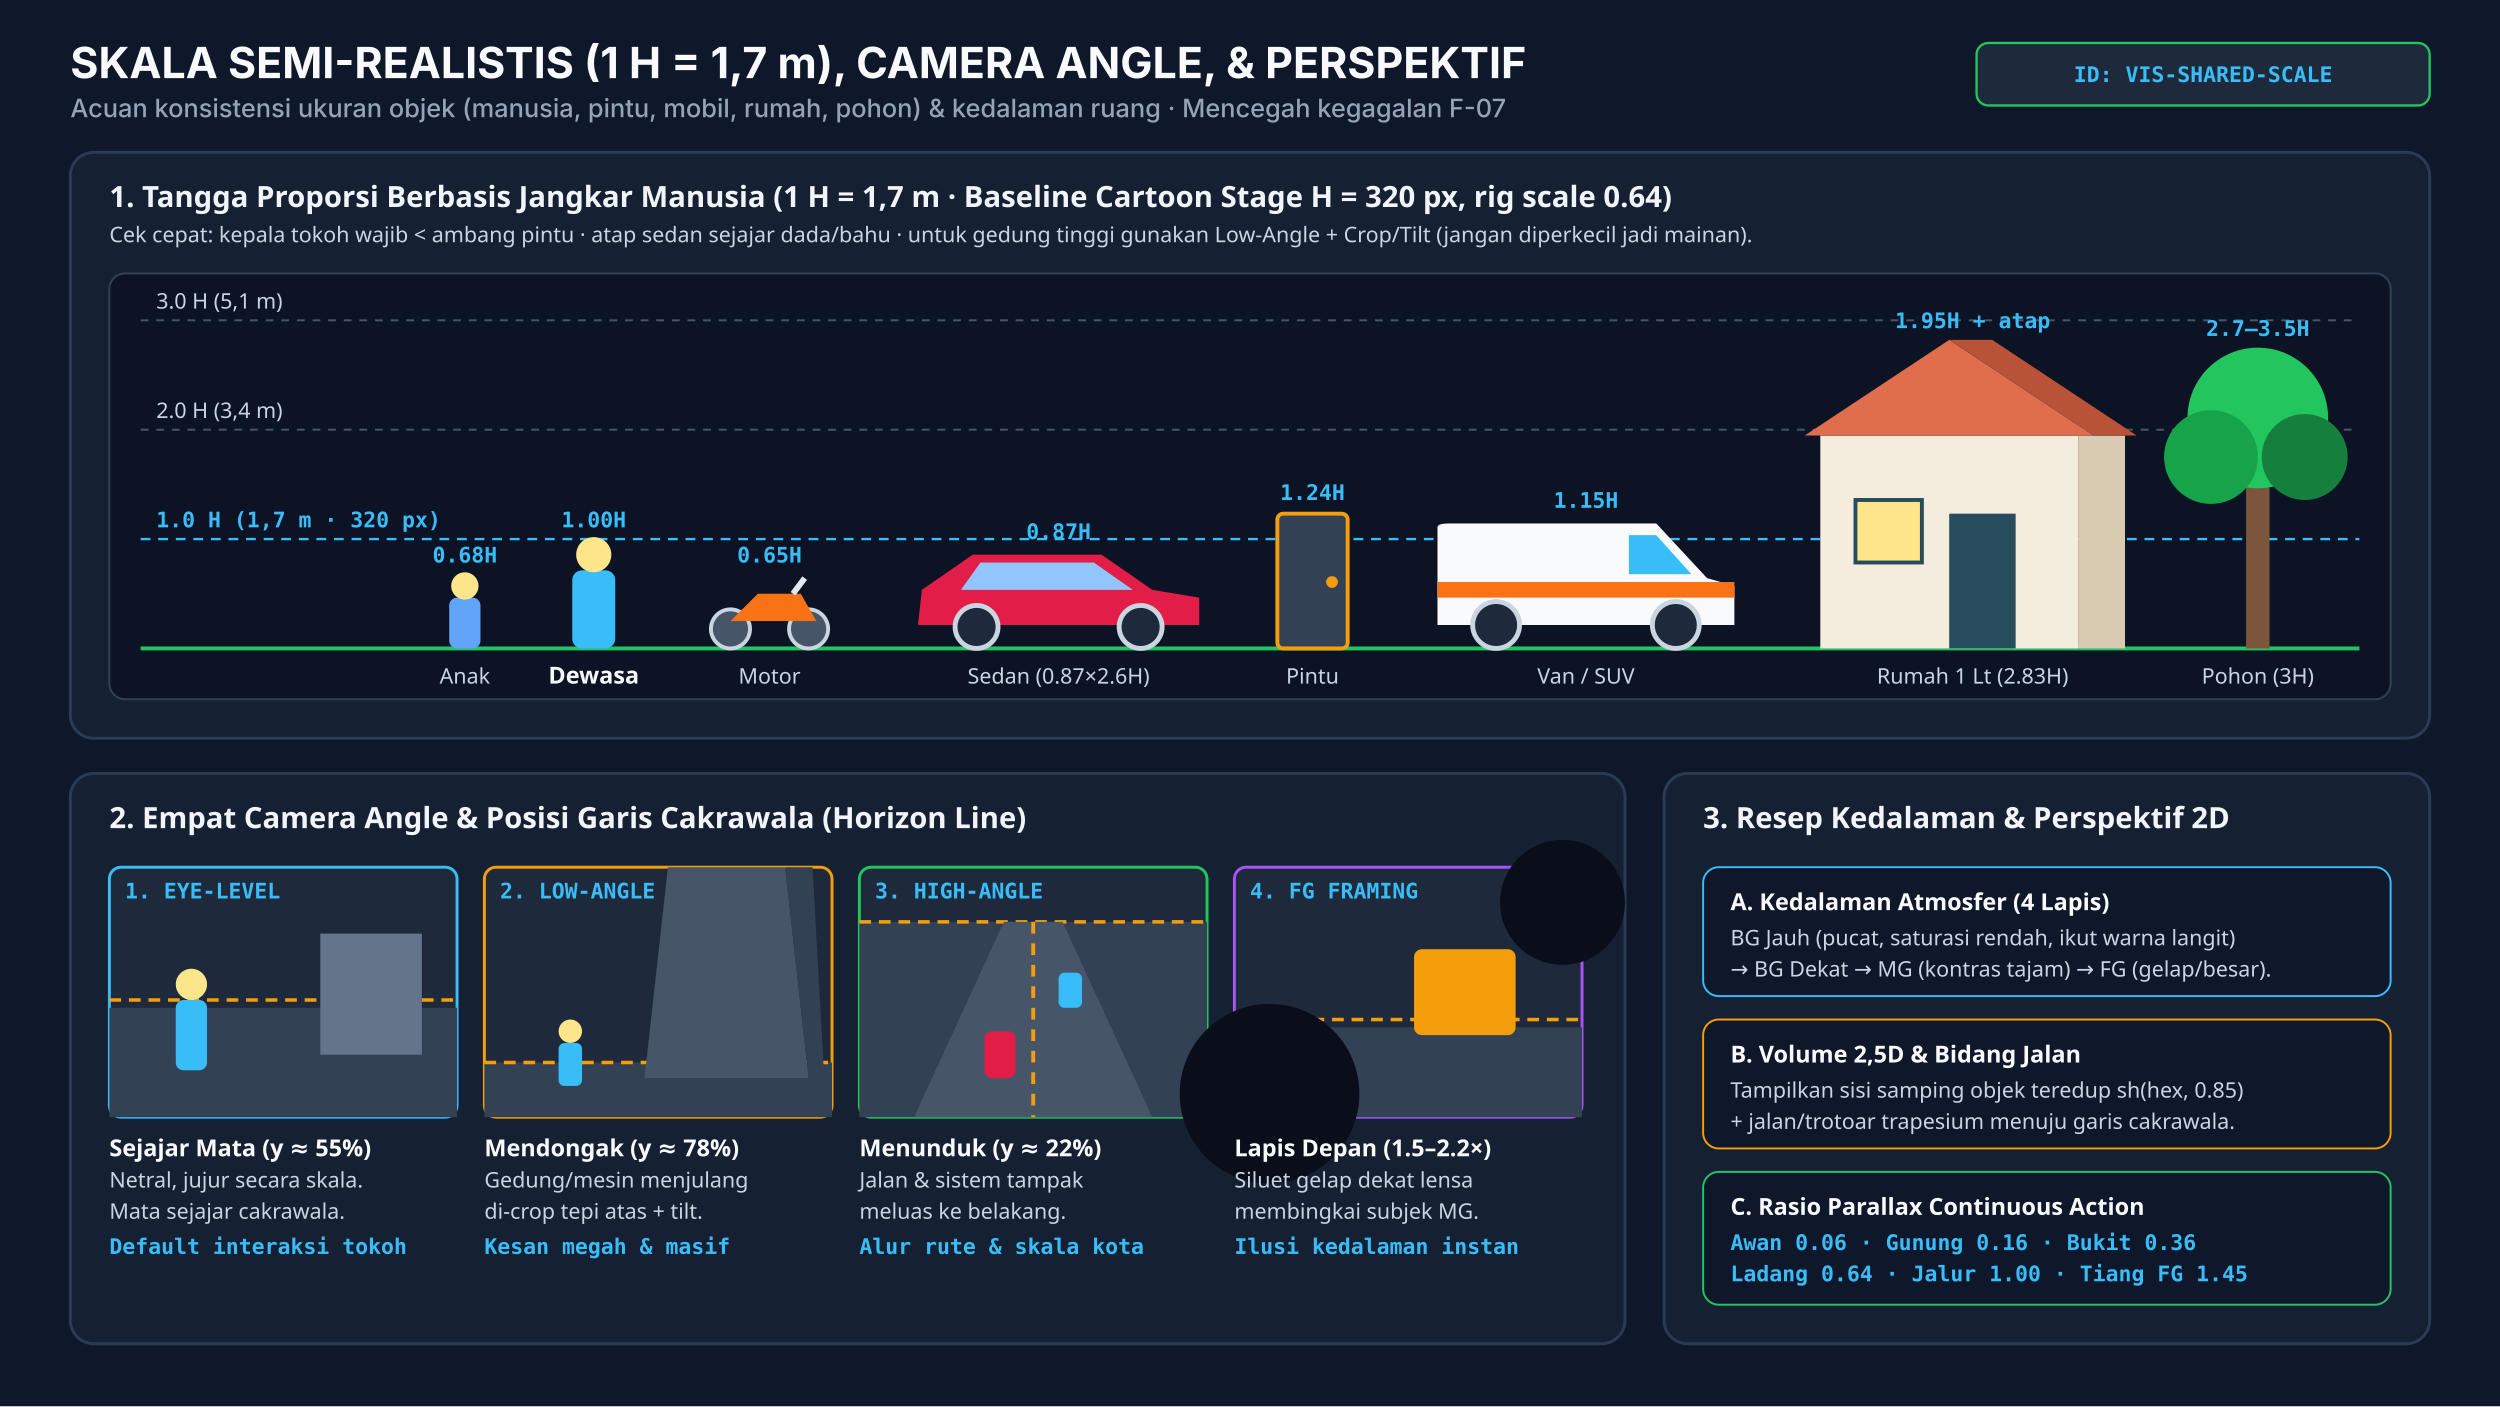
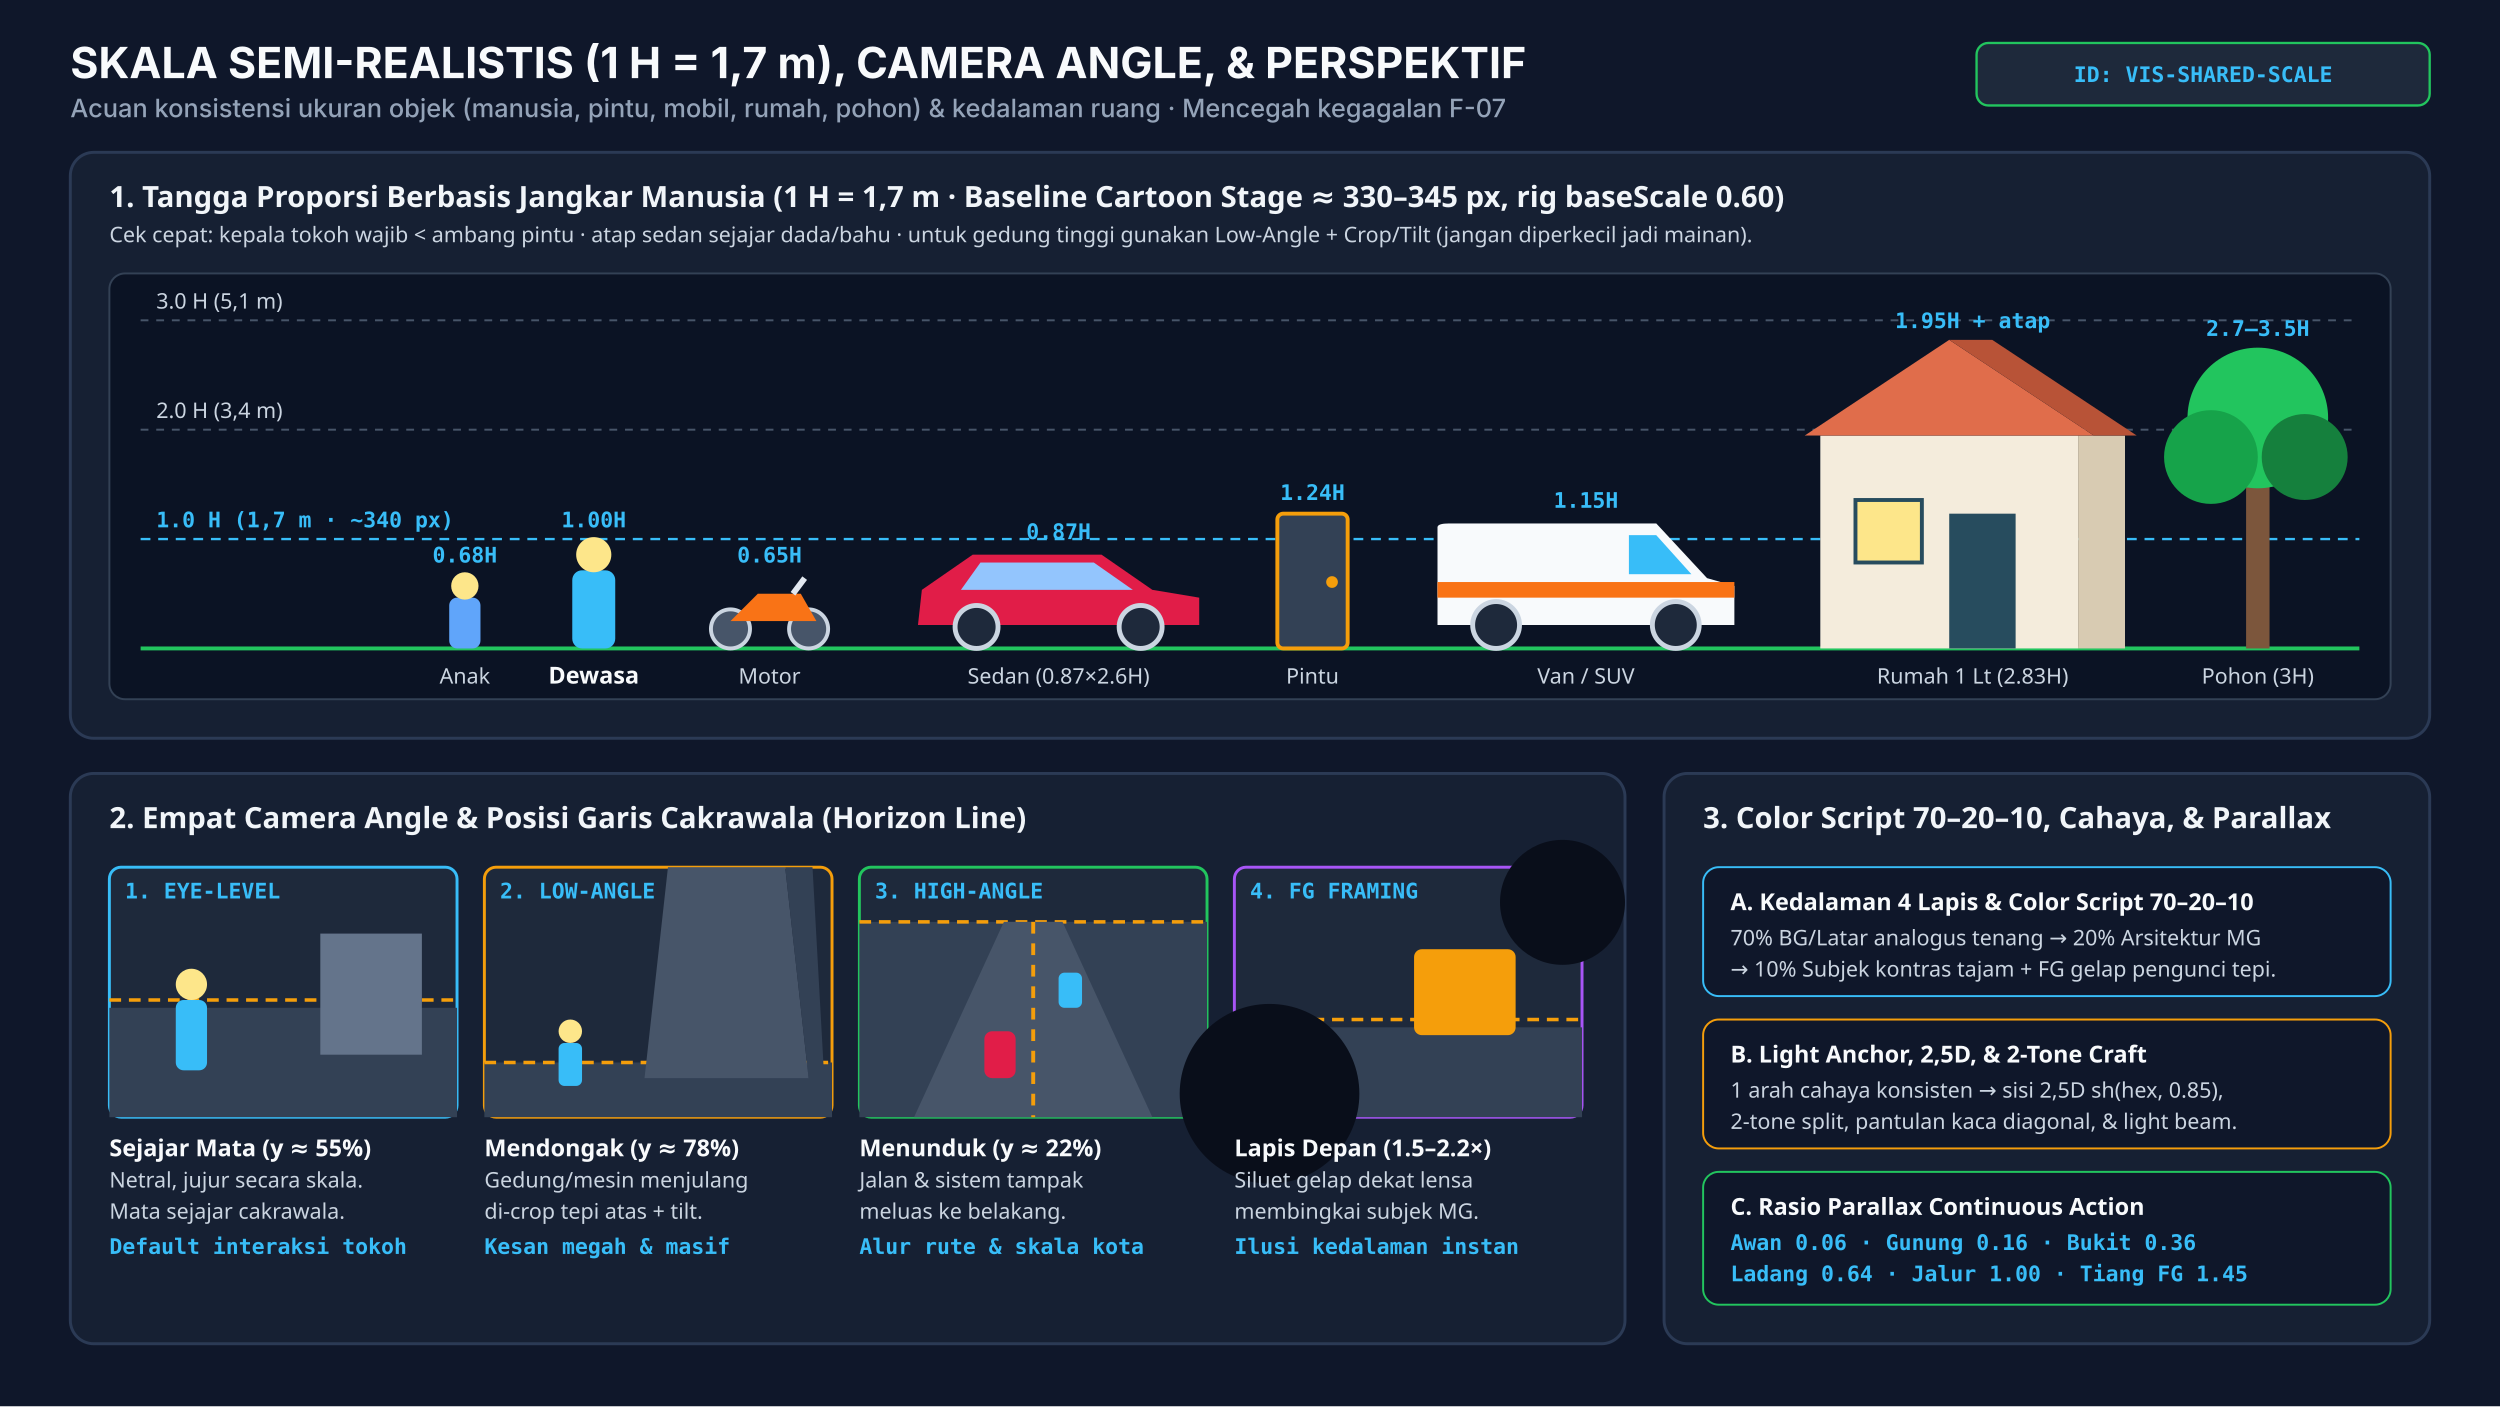
<svg xmlns="http://www.w3.org/2000/svg" viewBox="0 0 1280 720" width="1280" height="720" role="img" aria-label="Lembar Referensi Skala Semi-Realistis 1H, Camera Angle, dan Perspektif 2.5D">
  <defs>
    <style>
      .bg { fill: #0f172a; }
      .card { fill: #162033; stroke: #2b3a55; stroke-width: 1.5; }
      .title { font: 700 22px/1.2 system-ui, -apple-system, sans-serif; fill: #f8fafc; }
      .sub { font: 500 13px/1.3 system-ui, -apple-system, sans-serif; fill: #94a3b8; }
      .h2 { font: 700 15px/1.2 system-ui, sans-serif; fill: #f1f5f9; }
      .lbl { font: 700 12px/1.2 system-ui, sans-serif; fill: #f8fafc; }
      .note { font: 500 11px/1.3 system-ui, sans-serif; fill: #cbd5e1; }
      .mono { font: 600 11px/1.2 ui-monospace, SFMono-Regular, monospace; fill: #38bdf8; }
      .hz { stroke: #f59e0b; stroke-width: 1.8; stroke-dasharray: 6 4; }
    </style>
  </defs>
  <rect class="bg" width="1280" height="720" />
  <text x="36" y="40" class="title">SKALA SEMI-REALISTIS (1 H = 1,7 m), CAMERA ANGLE, &amp; PERSPEKTIF</text>
  <text x="36" y="60" class="sub">Acuan konsistensi ukuran objek (manusia, pintu, mobil, rumah, pohon) &amp; kedalaman ruang · Mencegah kegagalan F-07</text>
  <rect x="1012" y="22" width="232" height="32" rx="6" fill="#1e293b" stroke="#22c55e" stroke-width="1.2" />
  <text x="1128" y="42" text-anchor="middle" class="mono">ID: VIS-SHARED-SCALE</text>
  <g id="panel-scale-ladder" transform="translate(36, 78)">
    <rect class="card" width="1208" height="300" rx="12" />
-     <text x="20" y="28" class="h2">1. Tangga Proporsi Berbasis Jangkar Manusia (1 H = 1,7 m · Baseline Cartoon Stage H = 320 px, rig scale 0.64)</text>
+     <text x="20" y="28" class="h2">1. Tangga Proporsi Berbasis Jangkar Manusia (1 H = 1,7 m · Baseline Cartoon Stage ≈ 330–345 px, rig baseScale 0.60)</text>
    <text x="20" y="46" class="note">Cek cepat: kepala tokoh wajib &lt; ambang pintu · atap sedan sejajar dada/bahu · untuk gedung tinggi gunakan Low-Angle + Crop/Tilt (jangan diperkecil jadi mainan).</text>
    <g transform="translate(20, 62)">
      <rect width="1168" height="218" rx="8" fill="#0b1324" stroke="#334155" />
      <line x1="16" y1="192" x2="1152" y2="192" stroke="#22c55e" stroke-width="2" />
      <line x1="16" y1="136" x2="1152" y2="136" stroke="#38bdf8" stroke-width="1.2" stroke-dasharray="5 4" />
-       <text x="24" y="130" class="mono">1.0 H (1,7 m · 320 px)</text>
+       <text x="24" y="130" class="mono">1.0 H (1,7 m · ~340 px)</text>
      <line x1="16" y1="80" x2="1152" y2="80" stroke="#475569" stroke-width="1" stroke-dasharray="4 4" />
      <text x="24" y="74" class="note">2.0 H (3,4 m)</text>
      <line x1="16" y1="24" x2="1152" y2="24" stroke="#475569" stroke-width="1" stroke-dasharray="4 4" />
      <text x="24" y="18" class="note">3.0 H (5,1 m)</text>
      <g transform="translate(182, 192)">
        <rect x="-8" y="-26" width="16" height="26" rx="4" fill="#60a5fa" />
        <circle cx="0" cy="-32" r="7" fill="#fde68a" />
        <text x="0" y="18" text-anchor="middle" class="note">Anak</text>
        <text x="0" y="-44" text-anchor="middle" class="mono">0.68H</text>
      </g>
      <g transform="translate(248, 192)">
        <rect x="-11" y="-40" width="22" height="40" rx="5" fill="#38bdf8" />
        <circle cx="0" cy="-48" r="9" fill="#fde68a" />
        <text x="0" y="18" text-anchor="middle" class="lbl" fill="#38bdf8">Dewasa</text>
        <text x="0" y="-62" text-anchor="middle" class="mono">1.00H</text>
      </g>
      <g transform="translate(338, 192)">
        <circle cx="-20" cy="-10" r="10" fill="#475569" stroke="#cbd5e1" stroke-width="2" />
        <circle cx="20" cy="-10" r="10" fill="#475569" stroke="#cbd5e1" stroke-width="2" />
        <path d="M-20 -14 L-6 -28 L16 -28 L24 -14 Z" fill="#f97316" />
        <line x1="12" y1="-28" x2="18" y2="-36" stroke="#e2e8f0" stroke-width="3" />
        <text x="0" y="18" text-anchor="middle" class="note">Motor</text>
        <text x="0" y="-44" text-anchor="middle" class="mono">0.65H</text>
      </g>
      <g transform="translate(486, 192)">
        <path d="M-72 -12 L-70 -30 L-44 -48 L22 -48 L48 -30 L72 -26 L72 -12 Z" fill="#e11d48" />
        <path d="M-40 -44 L18 -44 L38 -30 L-50 -30 Z" fill="#93c5fd" />
        <circle cx="-42" cy="-11" r="11" fill="#1e293b" stroke="#cbd5e1" stroke-width="2.5" />
        <circle cx="42" cy="-11" r="11" fill="#1e293b" stroke="#cbd5e1" stroke-width="2.5" />
        <text x="0" y="18" text-anchor="middle" class="note">Sedan (0.87×2.6H)</text>
        <text x="0" y="-56" text-anchor="middle" class="mono">0.87H</text>
      </g>
      <g transform="translate(616, 192)">
        <rect x="-18" y="-69" width="36" height="69" rx="3" fill="#334155" stroke="#f59e0b" stroke-width="2" />
        <circle cx="10" cy="-34" r="3" fill="#f59e0b" />
        <text x="0" y="18" text-anchor="middle" class="note">Pintu</text>
        <text x="0" y="-76" text-anchor="middle" class="mono">1.24H</text>
      </g>
      <g transform="translate(756, 192)">
        <path d="M-76 -12 L-76 -62 Q-76 -64 -70 -64 L36 -64 L62 -36 L76 -32 L76 -12 Z" fill="#f8fafc" />
        <rect x="-76" y="-34" width="152" height="8" fill="#f97316" />
        <path d="M22 -58 L36 -58 L54 -38 L22 -38 Z" fill="#38bdf8" />
        <circle cx="-46" cy="-12" r="12" fill="#1e293b" stroke="#cbd5e1" stroke-width="2.5" />
        <circle cx="46" cy="-12" r="12" fill="#1e293b" stroke="#cbd5e1" stroke-width="2.5" />
        <text x="0" y="18" text-anchor="middle" class="note">Van / SUV</text>
        <text x="0" y="-72" text-anchor="middle" class="mono">1.15H</text>
      </g>
      <g transform="translate(954, 192)">
        <rect x="-78" y="-109" width="132" height="109" fill="#f4ecdc" />
        <rect x="54" y="-109" width="24" height="109" fill="#d8cbb2" />
        <polygon points="-86,-109 -12,-158 62,-109" fill="#e06d4b" />
        <polygon points="-12,-158 62,-109 84,-109 10,-158" fill="#b85337" />
        <rect x="-12" y="-69" width="34" height="69" fill="#274c5e" />
        <rect x="-60" y="-76" width="34" height="32" fill="#fde68a" stroke="#274c5e" stroke-width="2" />
        <text x="0" y="18" text-anchor="middle" class="note">Rumah 1 Lt (2.83H)</text>
        <text x="0" y="-164" text-anchor="middle" class="mono">1.95H + atap</text>
      </g>
      <g transform="translate(1100, 192)">
        <rect x="-6" y="-92" width="12" height="92" fill="#7c563c" />
        <circle cx="0" cy="-118" r="36" fill="#22c55e" />
        <circle cx="-24" cy="-98" r="24" fill="#16a34a" />
        <circle cx="24" cy="-98" r="22" fill="#15803d" />
        <text x="0" y="18" text-anchor="middle" class="note">Pohon (3H)</text>
        <text x="0" y="-160" text-anchor="middle" class="mono">2.7–3.5H</text>
      </g>
    </g>
  </g>
  <g id="panel-camera-angles" transform="translate(36, 396)">
    <rect class="card" width="796" height="292" rx="12" />
    <text x="20" y="28" class="h2">2. Empat Camera Angle &amp; Posisi Garis Cakrawala (Horizon Line)</text>
    <g transform="translate(20, 48)">
      <rect width="178" height="128" rx="6" fill="#1e293b" stroke="#38bdf8" stroke-width="1.5" />
      <rect x="0" y="72" width="178" height="56" fill="#334155" />
      <line x1="0" y1="68" x2="178" y2="68" class="hz" />
      <rect x="108" y="34" width="52" height="62" fill="#64748b" />
      <rect x="34" y="68" width="16" height="36" rx="4" fill="#38bdf8" />
      <circle cx="42" cy="60" r="8" fill="#fde68a" />
      <text x="8" y="16" class="mono">1. EYE-LEVEL</text>
      <text x="0" y="148" class="lbl">Sejajar Mata (y ≈ 55%)</text>
      <text x="0" y="164" class="note">Netral, jujur secara skala.</text>
      <text x="0" y="180" class="note">Mata sejajar cakrawala.</text>
      <text x="0" y="198" class="mono">Default interaksi tokoh</text>
    </g>
    <g transform="translate(212, 48)">
      <rect width="178" height="128" rx="6" fill="#1e293b" stroke="#f59e0b" stroke-width="1.5" />
      <rect x="0" y="100" width="178" height="28" fill="#334155" />
      <line x1="0" y1="100" x2="178" y2="100" class="hz" />
      <polygon points="82,108 94,0 154,0 166,108" fill="#475569" />
      <polygon points="154,0 168,0 174,108 166,108" fill="#334155" />
      <circle cx="44" cy="84" r="6" fill="#fde68a" />
      <rect x="38" y="90" width="12" height="22" rx="3" fill="#38bdf8" />
      <text x="8" y="16" class="mono">2. LOW-ANGLE</text>
      <text x="0" y="148" class="lbl">Mendongak (y ≈ 78%)</text>
      <text x="0" y="164" class="note">Gedung/mesin menjulang</text>
      <text x="0" y="180" class="note">di-crop tepi atas + tilt.</text>
      <text x="0" y="198" class="mono">Kesan megah &amp; masif</text>
    </g>
    <g transform="translate(404, 48)">
      <rect width="178" height="128" rx="6" fill="#1e293b" stroke="#22c55e" stroke-width="1.5" />
      <rect x="0" y="28" width="178" height="100" fill="#334155" />
      <line x1="0" y1="28" x2="178" y2="28" class="hz" />
      <polygon points="74,28 104,28 150,128 28,128" fill="#475569" />
      <line x1="89" y1="28" x2="89" y2="128" stroke="#f59e0b" stroke-width="2" stroke-dasharray="6 5" />
      <rect x="64" y="84" width="16" height="24" rx="4" fill="#e11d48" />
      <rect x="102" y="54" width="12" height="18" rx="3" fill="#38bdf8" />
      <text x="8" y="16" class="mono">3. HIGH-ANGLE</text>
      <text x="0" y="148" class="lbl">Menunduk (y ≈ 22%)</text>
      <text x="0" y="164" class="note">Jalan &amp; sistem tampak</text>
      <text x="0" y="180" class="note">meluas ke belakang.</text>
      <text x="0" y="198" class="mono">Alur rute &amp; skala kota</text>
    </g>
    <g transform="translate(596, 48)">
      <rect width="178" height="128" rx="6" fill="#1e293b" stroke="#a855f7" stroke-width="1.5" />
      <rect x="0" y="82" width="178" height="46" fill="#334155" />
      <line x1="0" y1="78" x2="178" y2="78" class="hz" />
      <rect x="92" y="42" width="52" height="44" rx="4" fill="#f59e0b" />
      <circle cx="18" cy="116" r="46" fill="#090e1a" />
      <circle cx="168" cy="18" r="32" fill="#090e1a" />
      <text x="8" y="16" class="mono">4. FG FRAMING</text>
      <text x="0" y="148" class="lbl">Lapis Depan (1.5–2.2×)</text>
      <text x="0" y="164" class="note">Siluet gelap dekat lensa</text>
      <text x="0" y="180" class="note">membingkai subjek MG.</text>
      <text x="0" y="198" class="mono">Ilusi kedalaman instan</text>
    </g>
  </g>
  <g id="panel-depth-rules" transform="translate(852, 396)">
    <rect class="card" width="392" height="292" rx="12" />
-     <text x="20" y="28" class="h2">3. Resep Kedalaman &amp; Perspektif 2D</text>
+     <text x="20" y="28" class="h2">3. Color Script 70–20–10, Cahaya, &amp; Parallax</text>
    <g transform="translate(20, 48)">
      <rect width="352" height="66" rx="8" fill="#0f172a" stroke="#38bdf8" />
-       <text x="14" y="22" class="lbl" fill="#38bdf8">A. Kedalaman Atmosfer (4 Lapis)</text>
-       <text x="14" y="40" class="note">BG Jauh (pucat, saturasi rendah, ikut warna langit)</text>
-       <text x="14" y="56" class="note">→ BG Dekat → MG (kontras tajam) → FG (gelap/besar).</text>
+       <text x="14" y="22" class="lbl" fill="#38bdf8">A. Kedalaman 4 Lapis &amp; Color Script 70–20–10</text>
+       <text x="14" y="40" class="note">70% BG/Latar analogus tenang → 20% Arsitektur MG</text>
+       <text x="14" y="56" class="note">→ 10% Subjek kontras tajam + FG gelap pengunci tepi.</text>
    </g>
    <g transform="translate(20, 126)">
      <rect width="352" height="66" rx="8" fill="#0f172a" stroke="#f59e0b" />
-       <text x="14" y="22" class="lbl" fill="#f59e0b">B. Volume 2,5D &amp; Bidang Jalan</text>
-       <text x="14" y="40" class="note">Tampilkan sisi samping objek teredup sh(hex, 0.85)</text>
-       <text x="14" y="56" class="note">+ jalan/trotoar trapesium menuju garis cakrawala.</text>
+       <text x="14" y="22" class="lbl" fill="#f59e0b">B. Light Anchor, 2,5D, &amp; 2-Tone Craft</text>
+       <text x="14" y="40" class="note">1 arah cahaya konsisten → sisi 2,5D sh(hex, 0.85),</text>
+       <text x="14" y="56" class="note">2-tone split, pantulan kaca diagonal, &amp; light beam.</text>
    </g>
    <g transform="translate(20, 204)">
      <rect width="352" height="68" rx="8" fill="#0f172a" stroke="#22c55e" />
      <text x="14" y="22" class="lbl" fill="#22c55e">C. Rasio Parallax Continuous Action</text>
      <text x="14" y="40" class="mono">Awan 0.06 · Gunung 0.16 · Bukit 0.36</text>
      <text x="14" y="56" class="mono">Ladang 0.64 · Jalur 1.00 · Tiang FG 1.45</text>
    </g>
  </g>
</svg>
